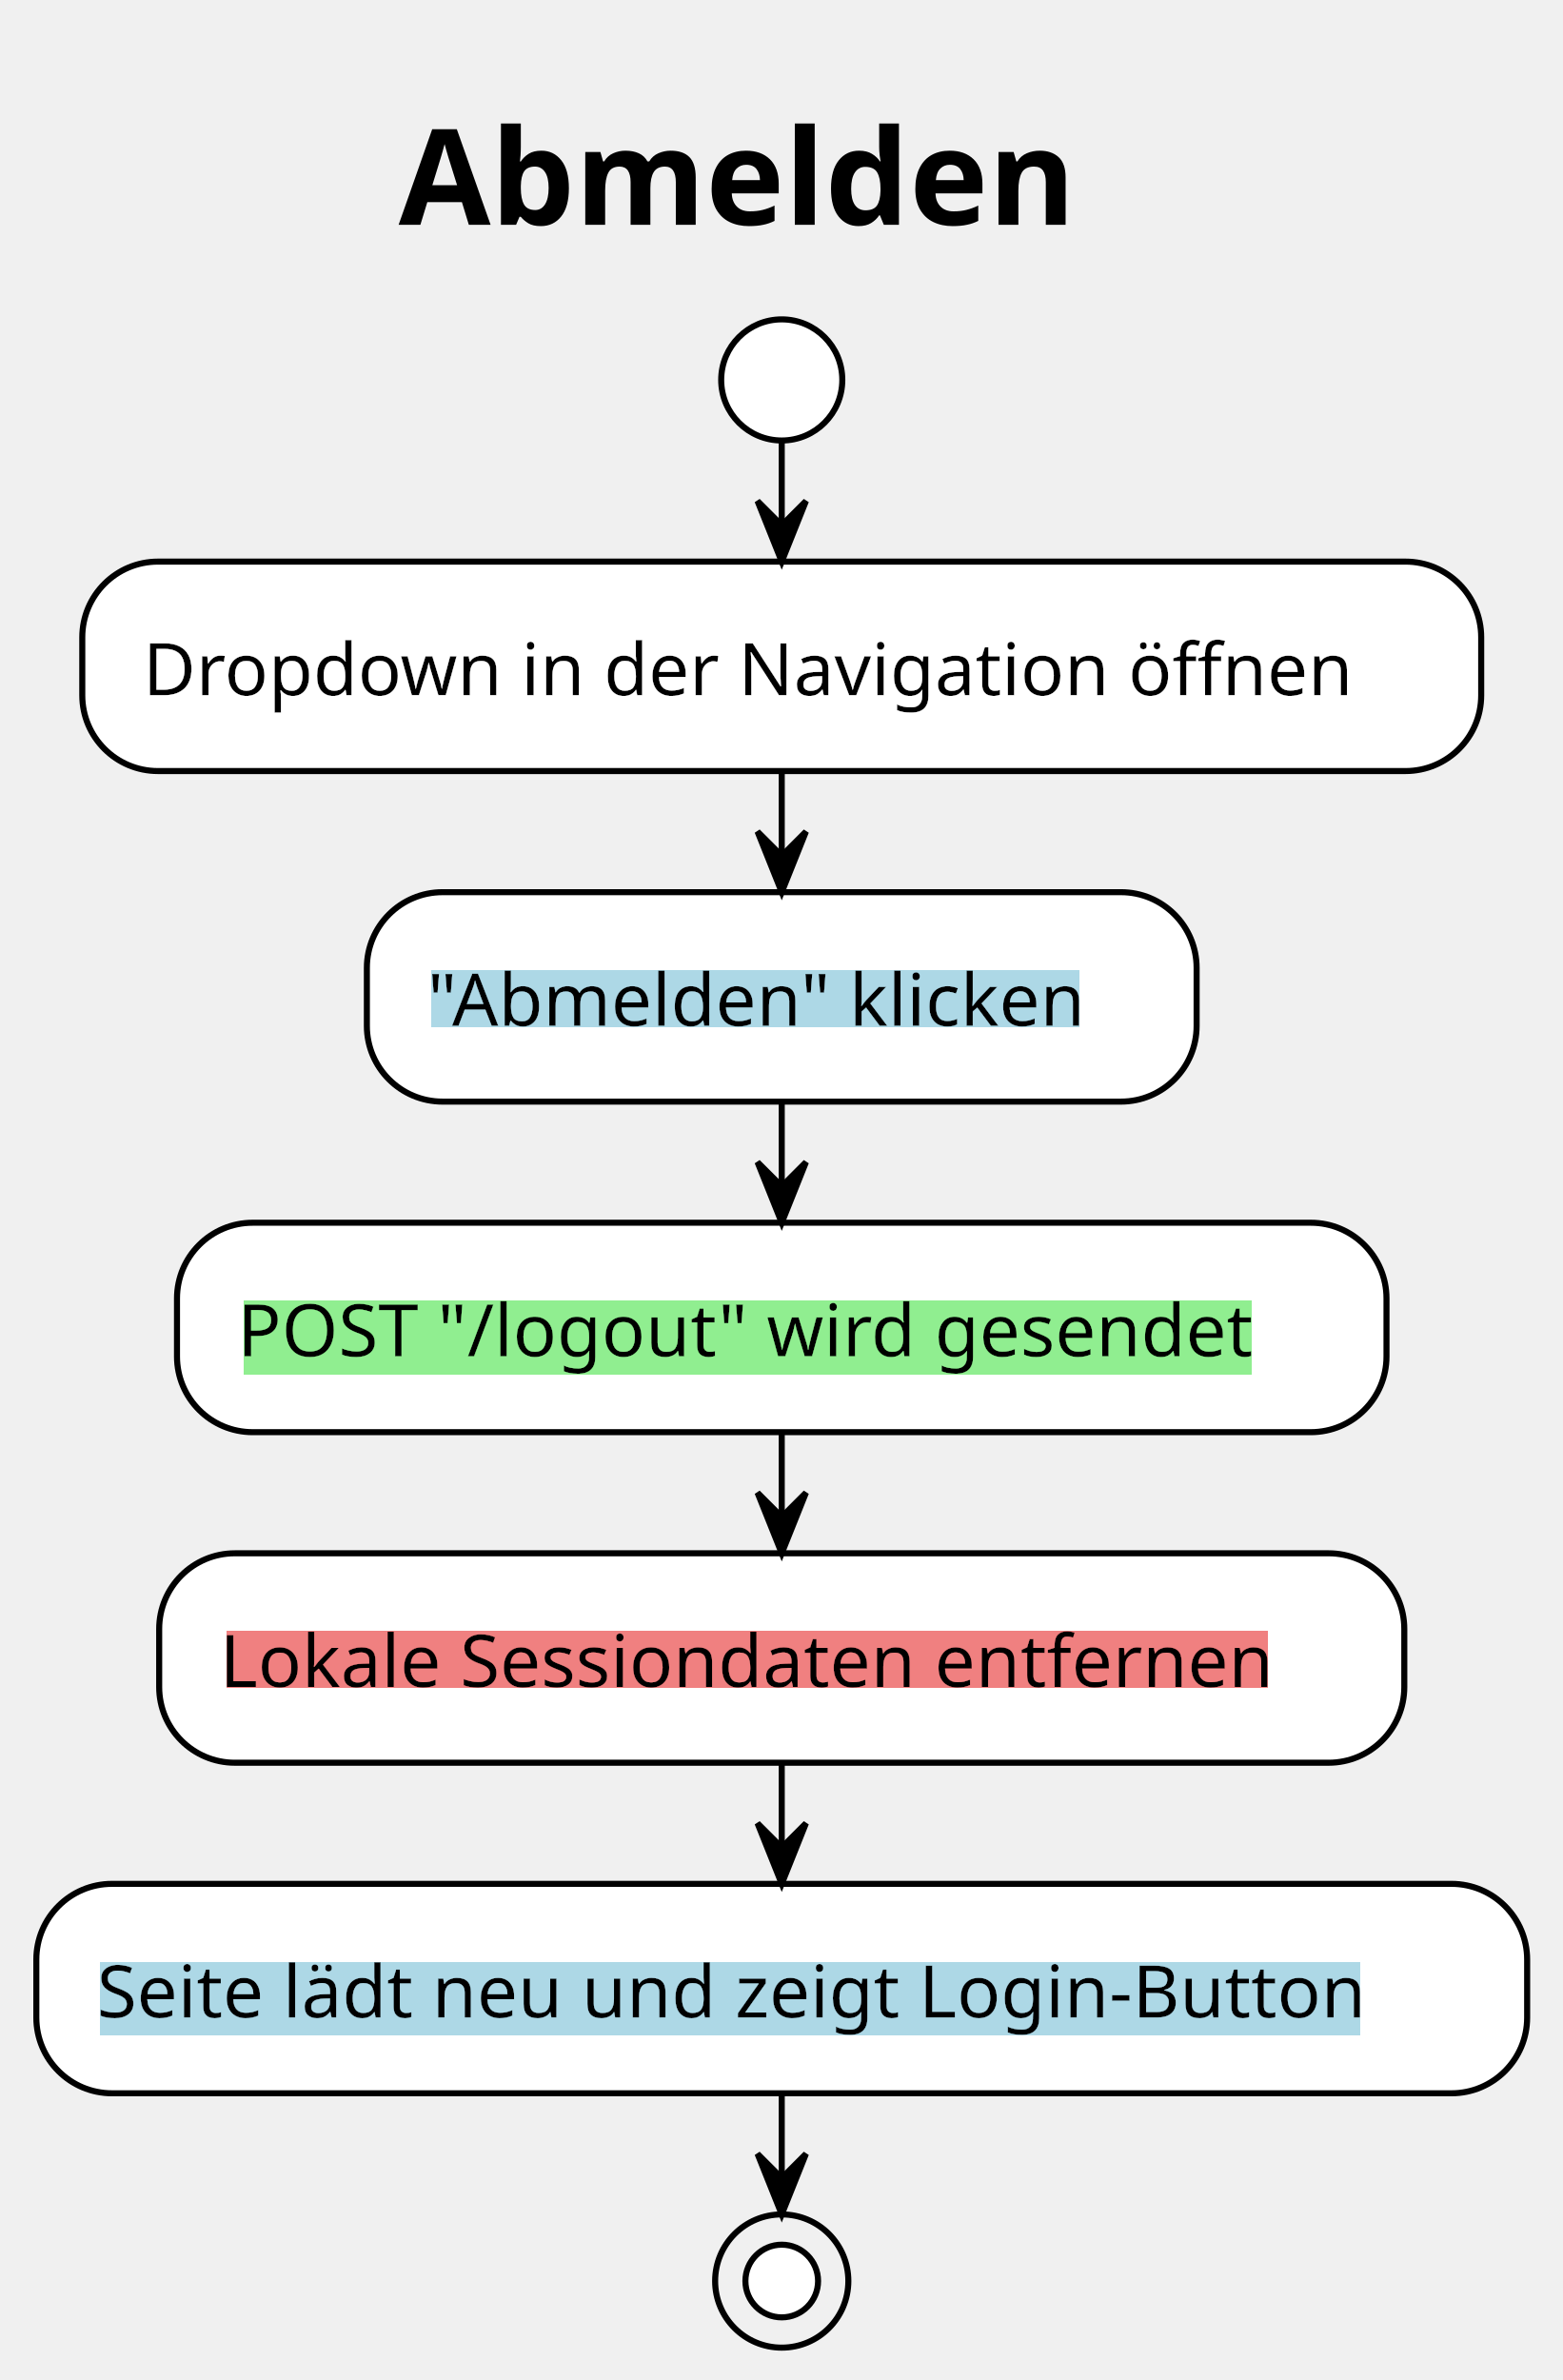
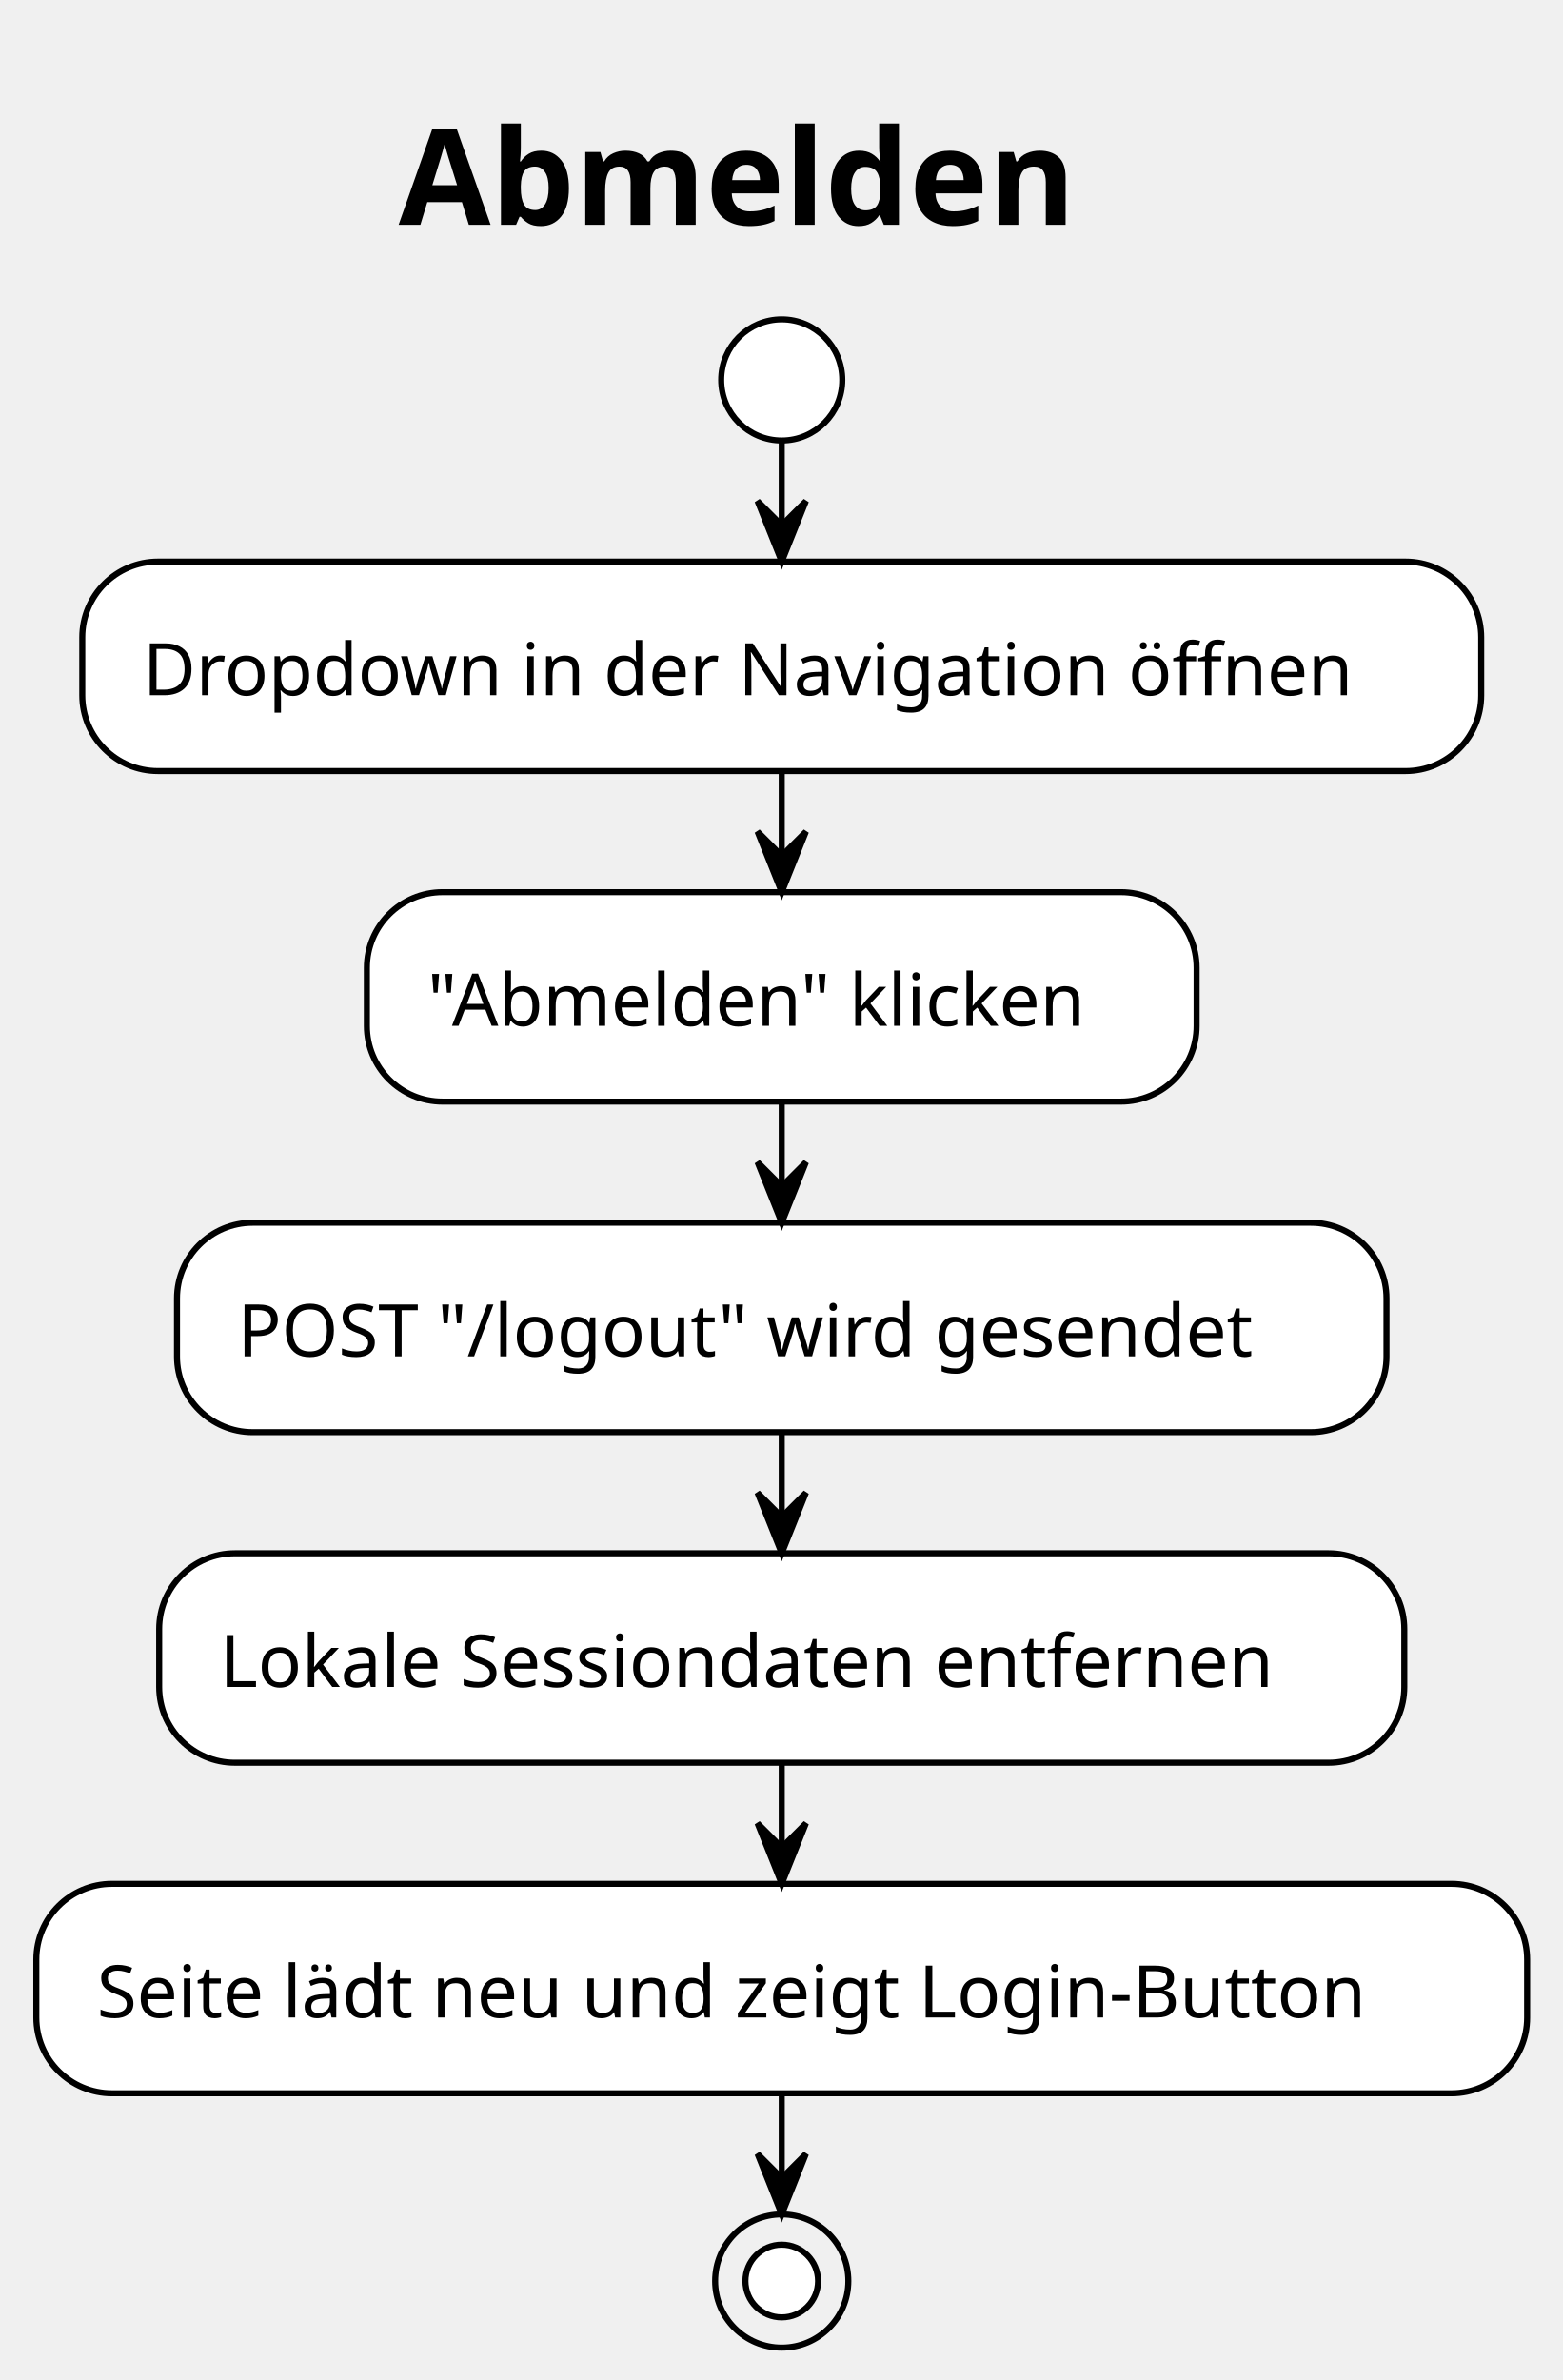
<svg xmlns="http://www.w3.org/2000/svg" contentStyleType="text/css" data-diagram-type="ACTIVITY" height="393px" preserveAspectRatio="none" style="width:258px;height:393px;background:#FFFFFF;" version="1.1" viewBox="0 0 258 393" width="258px" zoomAndPan="magnify">
-   <defs>
-     <filter height="1" id="b1p07t3h2pe54o0" width="1" x="0" y="0">
-       <feFlood flood-color="#FFFFFF" result="flood" />
-       <feComposite in="SourceGraphic" in2="flood" operator="over" />
-     </filter>
-     <filter height="1" id="b1p07t3h2pe54o1" width="1" x="0" y="0">
-       <feFlood flood-color="#ADD8E6" result="flood" />
-       <feComposite in="SourceGraphic" in2="flood" operator="over" />
-     </filter>
-     <filter height="1" id="b1p07t3h2pe54o2" width="1" x="0" y="0">
-       <feFlood flood-color="#90EE90" result="flood" />
-       <feComposite in="SourceGraphic" in2="flood" operator="over" />
-     </filter>
-     <filter height="1" id="b1p07t3h2pe54o3" width="1" x="0" y="0">
-       <feFlood flood-color="#F08080" result="flood" />
-       <feComposite in="SourceGraphic" in2="flood" operator="over" />
-     </filter>
-   </defs>
+   <defs />
  <g>
    <g class="title" data-source-line="1">
      <text fill="#000000" font-family="Verdana" font-size="22" font-weight="bold" lengthAdjust="spacing" textLength="123.535" x="65.833" y="37.118">Abmelden</text>
    </g>
    <ellipse cx="129.101" cy="62.737" fill="#FFFFFF" rx="10" ry="10" style="stroke:#000000;stroke-width:1;" />
    <rect fill="#FFFFFF" height="34.584" rx="12.5" ry="12.5" style="stroke:#000000;stroke-width:1;" width="231.025" x="13.588" y="92.737" />
-     <text fill="#000000" filter="url(#b1p07t3h2pe54o0)" font-family="Verdana" font-size="12" lengthAdjust="spacing" textLength="211.025" x="23.588" y="114.802">Dropdown in der Navigation öffnen</text>
+     <text fill="#000000" font-family="Verdana" font-size="12" lengthAdjust="spacing" textLength="211.025" x="23.588" y="114.802">Dropdown in der Navigation öffnen</text>
    <rect fill="#FFFFFF" height="34.584" rx="12.5" ry="12.5" style="stroke:#000000;stroke-width:1;" width="137.029" x="60.586" y="147.321" />
-     <text fill="#000000" filter="url(#b1p07t3h2pe54o1)" font-family="Verdana" font-size="12" lengthAdjust="spacing" textLength="117.029" x="70.586" y="169.386">"Abmelden" klicken</text>
+     <text fill="#000000" font-family="Verdana" font-size="12" lengthAdjust="spacing" textLength="117.029" x="70.586" y="169.386">"Abmelden" klicken</text>
    <rect fill="#FFFFFF" height="34.584" rx="12.5" ry="12.5" style="stroke:#000000;stroke-width:1;" width="199.742" x="29.23" y="201.905" />
-     <text fill="#000000" filter="url(#b1p07t3h2pe54o2)" font-family="Verdana" font-size="12" lengthAdjust="spacing" textLength="179.742" x="39.23" y="223.97">POST "/logout" wird gesendet</text>
+     <text fill="#000000" font-family="Verdana" font-size="12" lengthAdjust="spacing" textLength="179.742" x="39.23" y="223.97">POST "/logout" wird gesendet</text>
    <rect fill="#FFFFFF" height="34.584" rx="12.5" ry="12.5" style="stroke:#000000;stroke-width:1;" width="205.625" x="26.288" y="256.489" />
-     <text fill="#000000" filter="url(#b1p07t3h2pe54o3)" font-family="Verdana" font-size="12" lengthAdjust="spacing" textLength="185.625" x="36.288" y="278.554">Lokale Sessiondaten entfernen</text>
+     <text fill="#000000" font-family="Verdana" font-size="12" lengthAdjust="spacing" textLength="185.625" x="36.288" y="278.554">Lokale Sessiondaten entfernen</text>
    <rect fill="#FFFFFF" height="34.584" rx="12.5" ry="12.5" style="stroke:#000000;stroke-width:1;" width="246.201" x="6" y="311.073" />
-     <text fill="#000000" filter="url(#b1p07t3h2pe54o1)" font-family="Verdana" font-size="12" lengthAdjust="spacing" textLength="226.201" x="16" y="333.138">Seite lädt neu und zeigt Login-Button</text>
+     <text fill="#000000" font-family="Verdana" font-size="12" lengthAdjust="spacing" textLength="226.201" x="16" y="333.138">Seite lädt neu und zeigt Login-Button</text>
    <ellipse cx="129.101" cy="376.657" fill="none" rx="11" ry="11" style="stroke:#000000;stroke-width:1;" />
    <ellipse cx="129.101" cy="376.657" fill="#FFFFFF" rx="6" ry="6" style="stroke:#000000;stroke-width:1;" />
    <line style="stroke:#000000;stroke-width:1;" x1="129.101" x2="129.101" y1="72.737" y2="92.737" />
    <polygon fill="#000000" points="125.101,82.737,129.101,92.737,133.101,82.737,129.101,86.737" style="stroke:#000000;stroke-width:1;" />
    <line style="stroke:#000000;stroke-width:1;" x1="129.101" x2="129.101" y1="127.321" y2="147.321" />
    <polygon fill="#000000" points="125.101,137.321,129.101,147.321,133.101,137.321,129.101,141.321" style="stroke:#000000;stroke-width:1;" />
    <line style="stroke:#000000;stroke-width:1;" x1="129.101" x2="129.101" y1="181.905" y2="201.905" />
    <polygon fill="#000000" points="125.101,191.905,129.101,201.905,133.101,191.905,129.101,195.905" style="stroke:#000000;stroke-width:1;" />
    <line style="stroke:#000000;stroke-width:1;" x1="129.101" x2="129.101" y1="236.489" y2="256.489" />
    <polygon fill="#000000" points="125.101,246.489,129.101,256.489,133.101,246.489,129.101,250.489" style="stroke:#000000;stroke-width:1;" />
    <line style="stroke:#000000;stroke-width:1;" x1="129.101" x2="129.101" y1="291.073" y2="311.073" />
    <polygon fill="#000000" points="125.101,301.073,129.101,311.073,133.101,301.073,129.101,305.073" style="stroke:#000000;stroke-width:1;" />
    <line style="stroke:#000000;stroke-width:1;" x1="129.101" x2="129.101" y1="345.657" y2="365.657" />
    <polygon fill="#000000" points="125.101,355.657,129.101,365.657,133.101,355.657,129.101,359.657" style="stroke:#000000;stroke-width:1;" />
  </g>
</svg>
